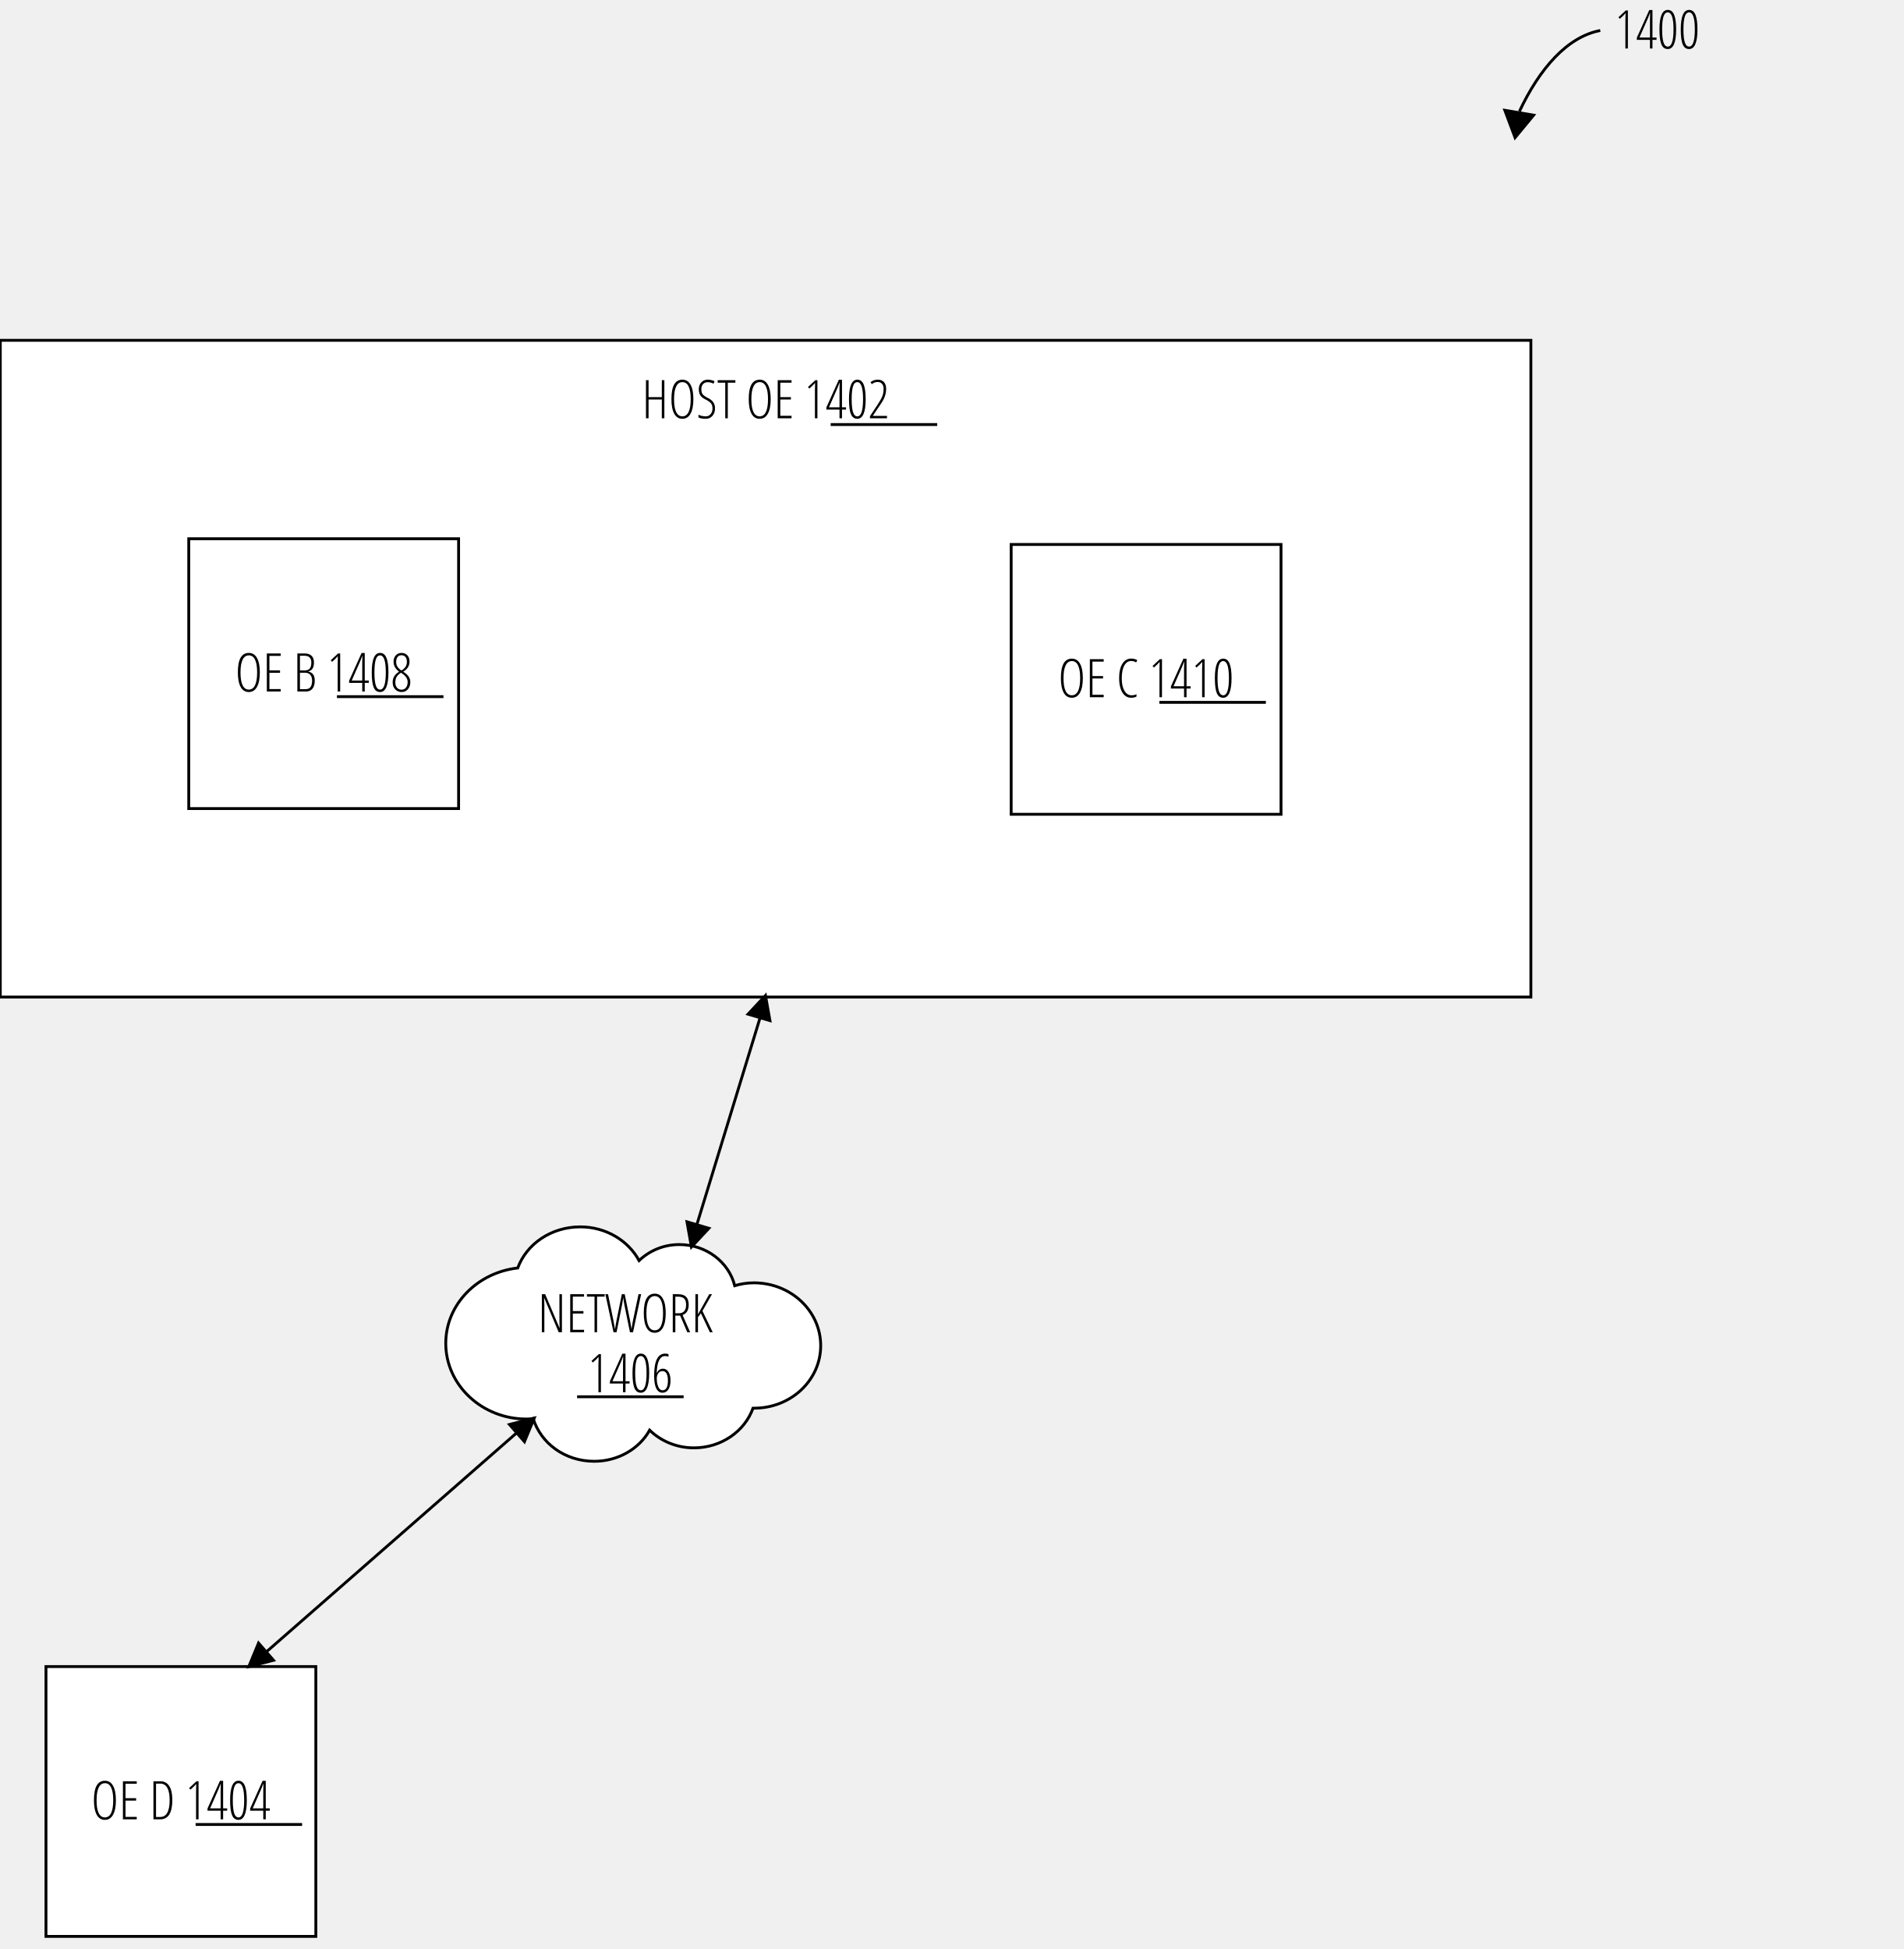
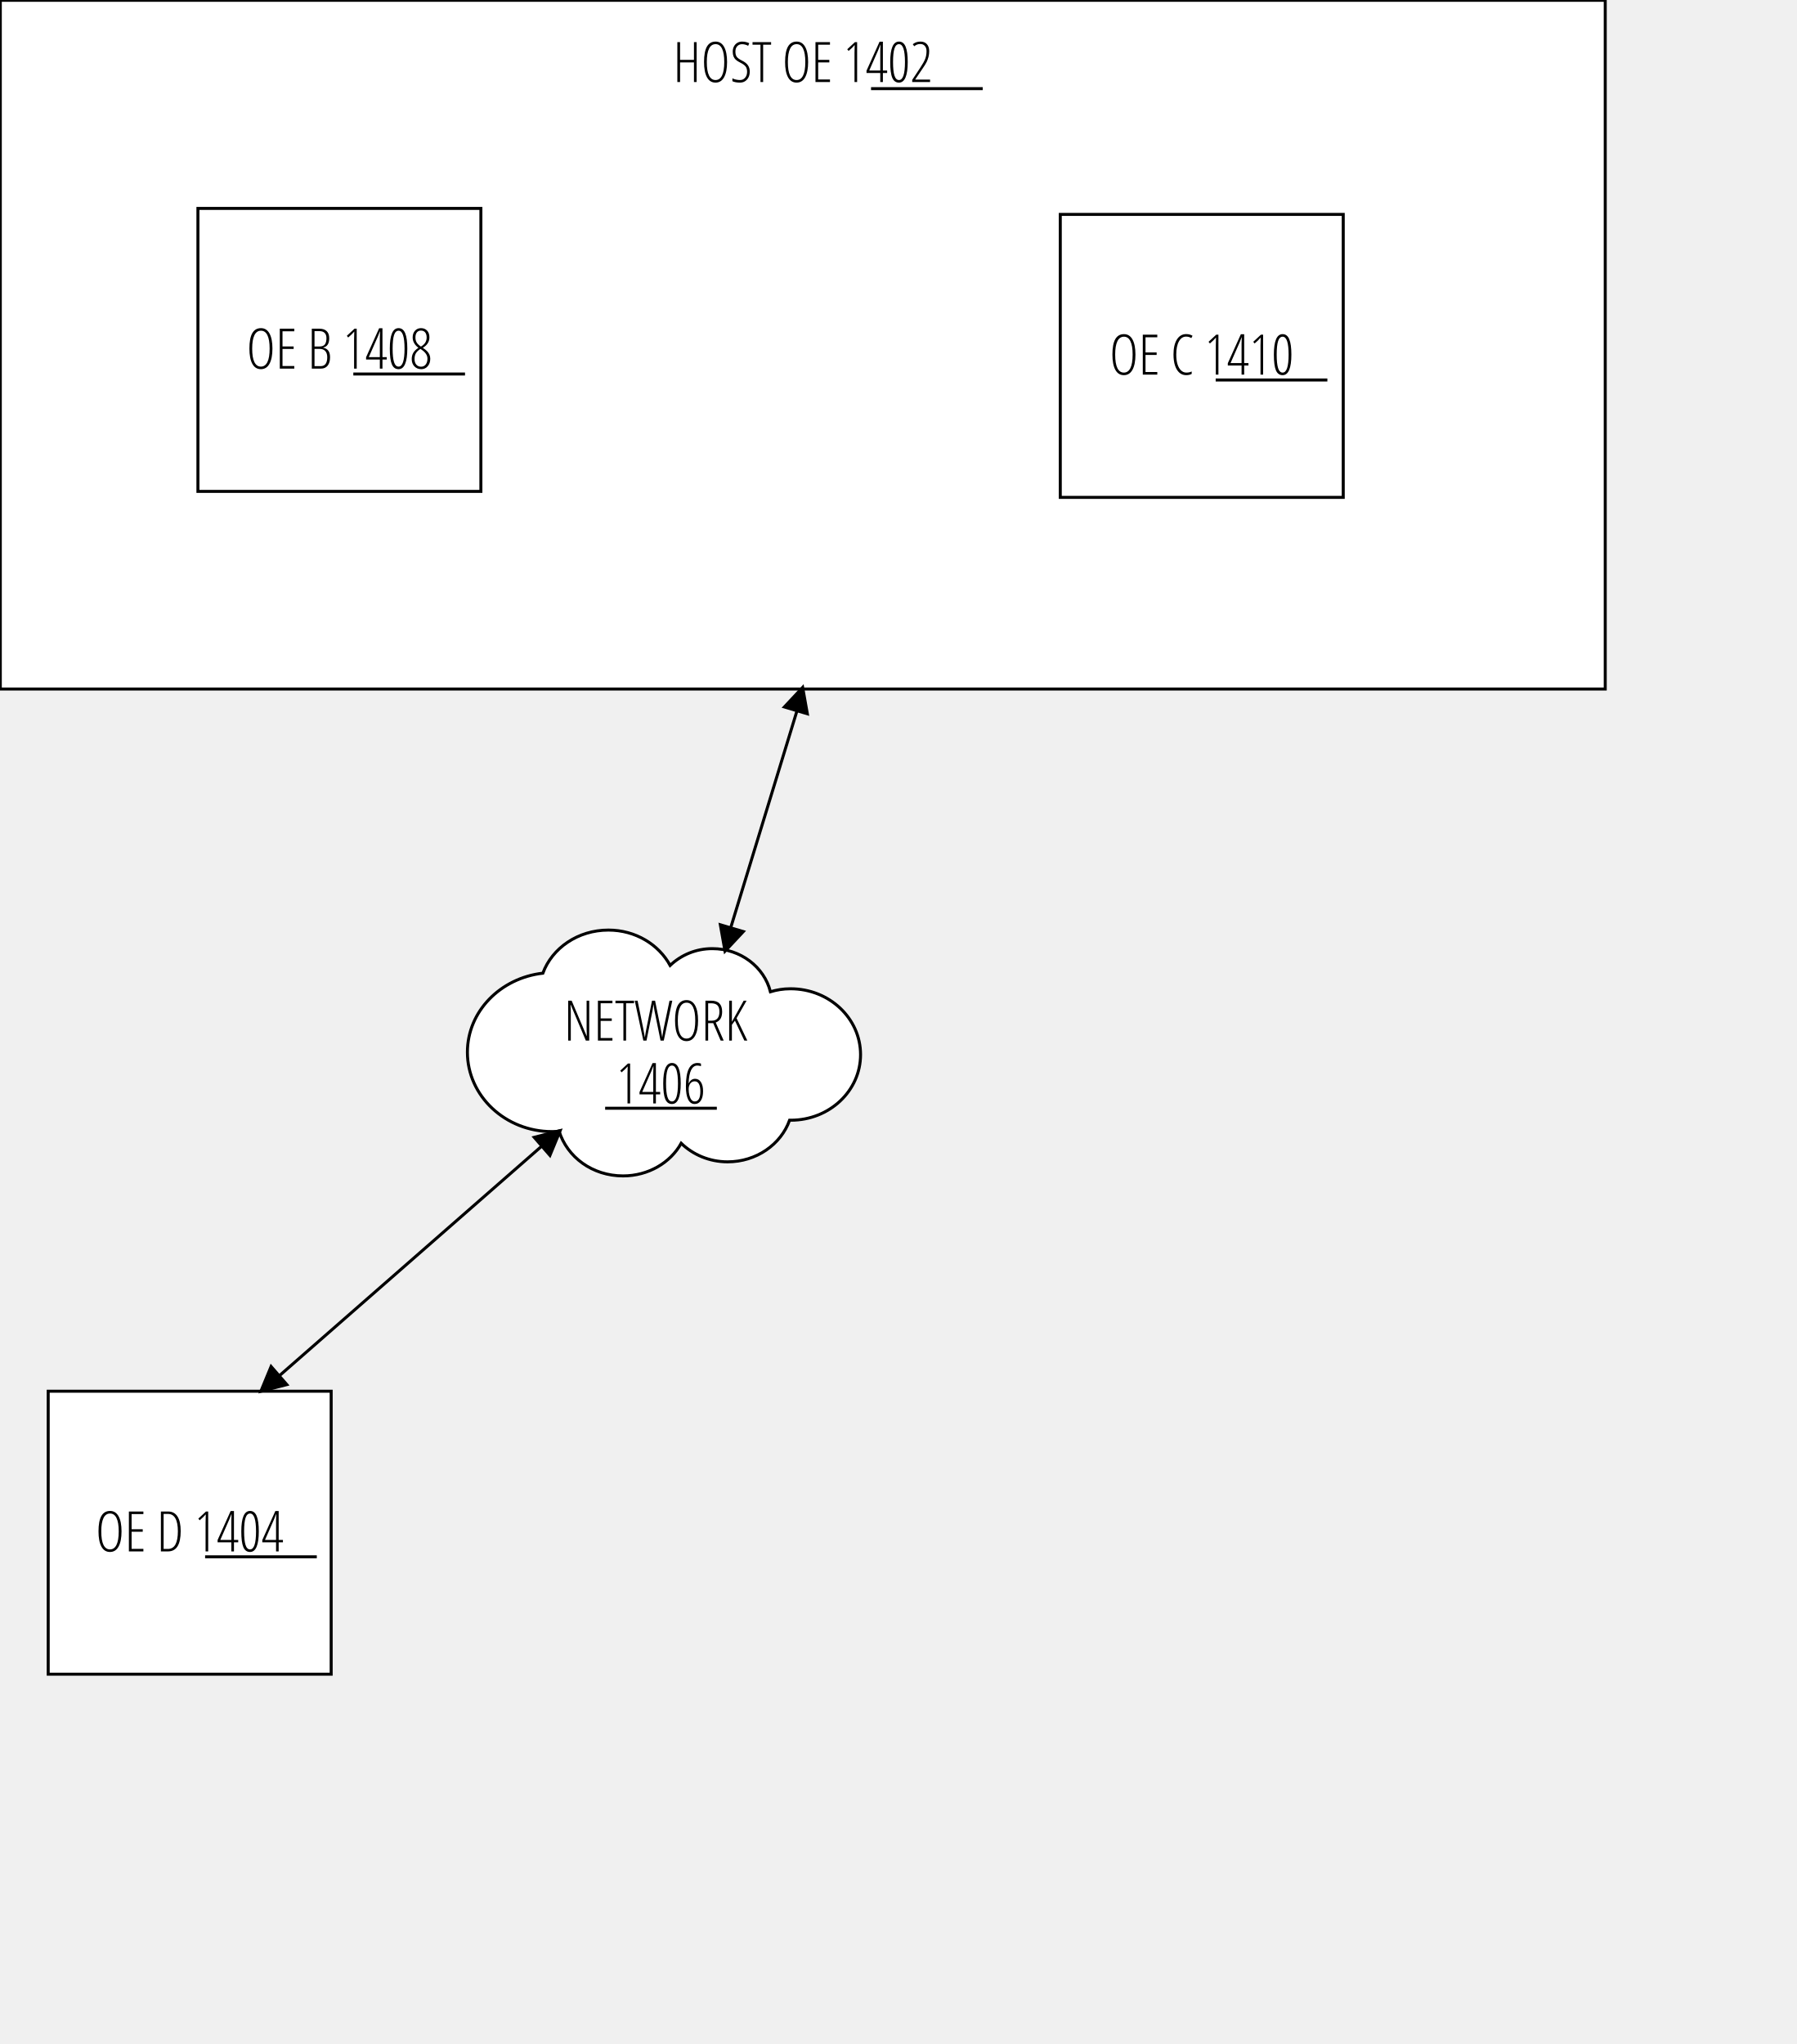
- <svg xmlns="http://www.w3.org/2000/svg" version="1.1" width="666.612" height="682.6" viewBox="63.9 4.312 666.612 682.6">
+ <svg xmlns="http://www.w3.org/2000/svg" version="1.1" width="600.1" height="682.6" viewBox="63.9 123.4 600.1 682.6">
  <g>
-     <g transform="translate(596,15)">
-       <polygon fill="#000000" points="0,0 4.2,11.2 11.8,2" transform="translate(-5.9,27.3)" />
-       <rect fill="none" width="1" height="1" transform="translate(33.3,-0.5)" />
-       <g>
-         <g>
-           <rect x="0" y="0" width="28.3" height="28.3" opacity="0" />
-           <path fill="none" stroke="#000000" stroke-width="1" d="M28.3,0C16.7,2.2,7,13.4,0,28.3" />
-         </g>
-       </g>
-       <rect stroke="none" stroke-width="0" fill="#FFFFFF" x="0" y="0" width="0" height="0" />
-       <path stroke="#000000" fill="none" />
-       <text font-family="OpenSansCondensedLight" font-size="14pt" fill="black" transform="translate(0,0)" />
-       <rect stroke-width="0" fill="none" width="1" height="1" transform="translate(33.3,-0.5)" />
-       <text font-family="OpenSansCondensedLight" font-size="14pt" fill="black" text-decoration="none" transform="translate(33.3,-0.5)">
-         <tspan x="0" y="6.8">1400</tspan>
-       </text>
-       <path stroke="#000000" fill="none" transform="translate(33.3,-0.5)" />
-     </g>
    <g transform="translate(64,123.5)">
      <g>
        <g>
          <path d="M536,0H0v230h536V0L536,0z" stroke="#000000" stroke-dasharray="none" fill="#FFFFFF" />
          <rect x="23.4" y="10.5" width="489.2" height="209" fill="none" />
          <circle fill="none" cx="268" cy="0" r="0.1" />
          <circle fill="none" cx="400.8" cy="0" r="0.1" />
          <circle fill="none" cx="536" cy="58" r="0.1" />
          <circle fill="none" cx="536" cy="115" r="0.1" />
          <circle fill="none" cx="536" cy="172" r="0.1" />
          <circle fill="none" cx="400.8" cy="230" r="0.1" />
          <circle fill="none" cx="268" cy="230" r="0.1" />
          <circle fill="none" cx="135.2" cy="230" r="0.1" />
          <circle fill="none" cx="0" cy="172" r="0.1" />
          <circle fill="none" cx="0" cy="115" r="0.1" />
          <circle fill="none" cx="0" cy="58" r="0.1" />
          <circle fill="none" cx="135.2" cy="0" r="0.1" />
        </g>
      </g>
      <rect stroke="none" stroke-width="0" fill="#FFFFFF" x="0" y="0" width="0" height="0" transform="translate(535.9,114.9)" />
      <path stroke="#000000" fill="none" d="" />
      <text font-family="OpenSansCondensedLight" font-size="14pt" fill="black" transform="translate(535.9,114.9)" />
      <rect stroke-width="0" fill="none" width="489.2" height="209" transform="translate(23.4,10.5)" />
      <text font-family="OpenSansCondensedLight" font-size="14pt" fill="black" transform="translate(23.4,10.5)" text-anchor="middle">
        <tspan x="244.6" y="16.8">HOST OE 1402</tspan>
      </text>
      <path stroke="#000000" fill="none" transform="translate(23.4,10.5)" d="M 267.4 19 304.7 19" />
    </g>
    <g transform="translate(80,588)">
      <g>
        <g>
          <path d="M94.5,0H0v94.5h94.5V0L94.5,0z" stroke="#000000" stroke-dasharray="none" fill="#FFFFFF" />
          <rect x="4.1" y="4.3" width="86.2" height="85.9" fill="none" />
          <circle fill="none" cx="47.2" cy="0" r="0.1" />
          <circle fill="none" cx="70.7" cy="0" r="0.1" />
          <circle fill="none" cx="94.5" cy="23.8" r="0.1" />
          <circle fill="none" cx="94.5" cy="47.2" r="0.1" />
          <circle fill="none" cx="94.5" cy="70.7" r="0.1" />
          <circle fill="none" cx="70.7" cy="94.5" r="0.1" />
          <circle fill="none" cx="47.2" cy="94.5" r="0.1" />
          <circle fill="none" cx="23.8" cy="94.5" r="0.1" />
          <circle fill="none" cx="0" cy="70.7" r="0.1" />
          <circle fill="none" cx="0" cy="47.2" r="0.1" />
          <circle fill="none" cx="0" cy="23.8" r="0.1" />
          <circle fill="none" cx="23.8" cy="0" r="0.1" />
        </g>
      </g>
      <rect stroke="none" stroke-width="0" fill="#FFFFFF" x="0" y="0" width="0" height="0" transform="translate(94.4,47.1)" />
      <path stroke="#000000" fill="none" d="" />
      <text font-family="OpenSansCondensedLight" font-size="14pt" fill="black" transform="translate(94.4,47.1)" />
      <rect stroke-width="0" fill="none" width="86.2" height="85.9" transform="translate(4.1,4.3)" />
      <text font-family="OpenSansCondensedLight" font-size="14pt" fill="black" transform="translate(4.1,4.3)" text-anchor="middle">
        <tspan x="43.1" y="49.2">OE D 1404</tspan>
      </text>
      <path stroke="#000000" fill="none" transform="translate(4.1,4.3)" d="M 48.3 51 85.6 51" />
    </g>
    <g transform="translate(220,434)">
      <g>
        <g>
          <path d="M47.1,0c-10.2,0,-18.8,6,-21.9,14.4C11.1,16,0,27.1,0,40.8c0,14.6,12.7,26.5,28.2,26.5c0.8,0,1.6,0,2.4,-0.2c2.7,8.7,11.1,15,21.4,15c8.4,0,15.8,-4.4,19.4,-10.9c3.9,3.8,9.4,6.2,15.5,6.2c9.6,0,17.8,-5.8,20.7,-13.9c0.2,0,0.2,0,0.4,0c12.9,0,23.3,-9.8,23.3,-21.9s-10.4,-22,-23.4,-22c-2.5,0,-4.7,0.4,-6.7,1c-2.1,-8.3,-10,-14.4,-19.4,-14.4c-5.5,0,-10.4,2.1,-14.1,5.6C63.9,4.8,56.1,0,47.1,0L47.1,0z" stroke="#000000" stroke-dasharray="none" fill="#FFFFFF" />
          <rect x="11.9" y="25.5" width="105.4" height="31.1" fill="none" />
          <circle fill="none" cx="67.7" cy="11.7" r="0.1" />
          <circle fill="none" cx="86.3" cy="6.6" r="0.1" />
          <circle fill="none" cx="101.4" cy="20.5" r="0.1" />
          <circle fill="none" cx="131.4" cy="40.8" r="0.1" />
          <circle fill="none" cx="107.7" cy="63.5" r="0.1" />
          <circle fill="none" cx="88.6" cy="77.2" r="0.1" />
          <circle fill="none" cx="71.5" cy="71.2" r="0.1" />
          <circle fill="none" cx="51.4" cy="82.1" r="0.1" />
          <circle fill="none" cx="0" cy="40.8" r="0.1" />
          <circle fill="none" cx="30.7" cy="67.1" r="0.1" />
          <circle fill="none" cx="25.2" cy="14.4" r="0.1" />
          <circle fill="none" cx="47" cy="0" r="0.1" />
        </g>
      </g>
      <rect stroke="none" stroke-width="0" fill="#FFFFFF" x="0" y="0" width="0" height="0" transform="translate(131.3,40.7)" />
      <path stroke="#000000" fill="none" d="" />
      <text font-family="OpenSansCondensedLight" font-size="14pt" fill="black" transform="translate(131.3,40.7)" />
      <rect stroke-width="0" fill="none" width="105.4" height="31.1" transform="translate(11.9,25.5)" />
      <text font-family="OpenSansCondensedLight" font-size="14pt" fill="black" transform="translate(11.9,25.5)" text-anchor="middle">
        <tspan x="52.7" y="11.4">NETWORK</tspan>
        <tspan x="52.7" y="32.4">1406</tspan>
      </text>
      <path stroke="#000000" fill="none" transform="translate(11.9,25.5)" d="M 34.1 34 71.4 34" />
    </g>
    <g transform="translate(130,193)">
      <g>
        <g>
          <path d="M94.5,0H0v94.5h94.5V0L94.5,0z" stroke="#000000" stroke-dasharray="none" fill="#FFFFFF" />
          <rect x="4.1" y="4.3" width="86.2" height="85.9" fill="none" />
          <circle fill="none" cx="47.2" cy="0" r="0.1" />
          <circle fill="none" cx="70.7" cy="0" r="0.1" />
          <circle fill="none" cx="94.5" cy="23.8" r="0.1" />
          <circle fill="none" cx="94.5" cy="47.2" r="0.1" />
          <circle fill="none" cx="94.5" cy="70.7" r="0.1" />
          <circle fill="none" cx="70.7" cy="94.5" r="0.1" />
          <circle fill="none" cx="47.2" cy="94.5" r="0.1" />
          <circle fill="none" cx="23.8" cy="94.5" r="0.1" />
          <circle fill="none" cx="0" cy="70.7" r="0.1" />
          <circle fill="none" cx="0" cy="47.2" r="0.1" />
          <circle fill="none" cx="0" cy="23.8" r="0.1" />
          <circle fill="none" cx="23.8" cy="0" r="0.1" />
        </g>
      </g>
      <rect stroke="none" stroke-width="0" fill="#FFFFFF" x="0" y="0" width="0" height="0" transform="translate(94.4,47.1)" />
      <path stroke="#000000" fill="none" d="" />
      <text font-family="OpenSansCondensedLight" font-size="14pt" fill="black" transform="translate(94.4,47.1)" />
      <rect stroke-width="0" fill="none" width="86.2" height="85.9" transform="translate(4.1,4.3)" />
      <text font-family="OpenSansCondensedLight" font-size="14pt" fill="black" transform="translate(4.1,4.3)" text-anchor="middle">
        <tspan x="43.1" y="49.2">OE B 1408</tspan>
      </text>
      <path stroke="#000000" fill="none" transform="translate(4.1,4.3)" d="M 47.8 51 85.1 51" />
    </g>
    <g>
      <path stroke="black" stroke-dasharray="none" d="M 245 506 157 583" fill="none" />
      <path fill="black" stroke="black" d="M 8 0 L 0 4 L 8 8 z" transform="translate(253.6,504) scale(1,1) rotate(-221)" />
      <path fill="black" stroke="black" d="M 8 0 L 0 4 L 8 8 z" transform="translate(148.4,585) scale(1,1) rotate(-41)" />
      <g>
        <g label-idx="0" cursor="move" transform="translate(201, 544.5)">
          <rect fill="white" rx="3" ry="3" x="0" y="0" width="0" height="0" />
          <text text-anchor="middle" font-size="14pt" font-family="OpenSansCondensedLight" y="0.8em" display="none" xml:space="preserve" transform="translate(0,0)" />
        </g>
      </g>
    </g>
    <g transform="translate(418,195)">
      <g>
        <g>
          <path d="M94.5,0H0v94.5h94.5V0L94.5,0z" stroke="#000000" stroke-dasharray="none" fill="#FFFFFF" />
          <rect x="4.1" y="4.3" width="86.2" height="85.9" fill="none" />
          <circle fill="none" cx="47.2" cy="0" r="0.1" />
          <circle fill="none" cx="70.7" cy="0" r="0.1" />
          <circle fill="none" cx="94.5" cy="23.8" r="0.1" />
          <circle fill="none" cx="94.5" cy="47.2" r="0.1" />
          <circle fill="none" cx="94.5" cy="70.7" r="0.1" />
          <circle fill="none" cx="70.7" cy="94.5" r="0.1" />
          <circle fill="none" cx="47.2" cy="94.5" r="0.1" />
          <circle fill="none" cx="23.8" cy="94.5" r="0.1" />
          <circle fill="none" cx="0" cy="70.7" r="0.1" />
          <circle fill="none" cx="0" cy="47.2" r="0.1" />
          <circle fill="none" cx="0" cy="23.8" r="0.1" />
          <circle fill="none" cx="23.8" cy="0" r="0.1" />
        </g>
      </g>
      <rect stroke="none" stroke-width="0" fill="#FFFFFF" x="0" y="0" width="0" height="0" transform="translate(94.4,47.1)" />
      <path stroke="#000000" fill="none" d="" />
      <text font-family="OpenSansCondensedLight" font-size="14pt" fill="black" transform="translate(94.4,47.1)" />
      <rect stroke-width="0" fill="none" width="86.2" height="85.9" transform="translate(4.1,4.3)" />
      <text font-family="OpenSansCondensedLight" font-size="14pt" fill="black" transform="translate(4.1,4.3)" text-anchor="middle">
        <tspan x="43.1" y="49.2">OE C 1410</tspan>
      </text>
      <path stroke="#000000" fill="none" transform="translate(4.1,4.3)" d="M 47.8 51 85.1 51" />
    </g>
    <g>
      <path stroke="black" stroke-dasharray="none" d="M 308 433 330 361" fill="none" />
      <path fill="black" stroke="black" d="M 8 0 L 0 4 L 8 8 z" transform="translate(302.2,439.9) scale(1,1) rotate(-73.5)" />
      <path fill="black" stroke="black" d="M 8 0 L 0 4 L 8 8 z" transform="translate(335.8,354.1) scale(1,1) rotate(-253.5)" />
      <g>
        <g label-idx="0" cursor="move" transform="translate(319, 397)">
          <rect fill="white" rx="3" ry="3" x="0" y="0" width="0" height="0" />
          <text text-anchor="middle" font-size="14pt" font-family="OpenSansCondensedLight" y="0.8em" display="none" xml:space="preserve" transform="translate(0,0)" />
        </g>
      </g>
    </g>
  </g>
  <defs />
</svg>
